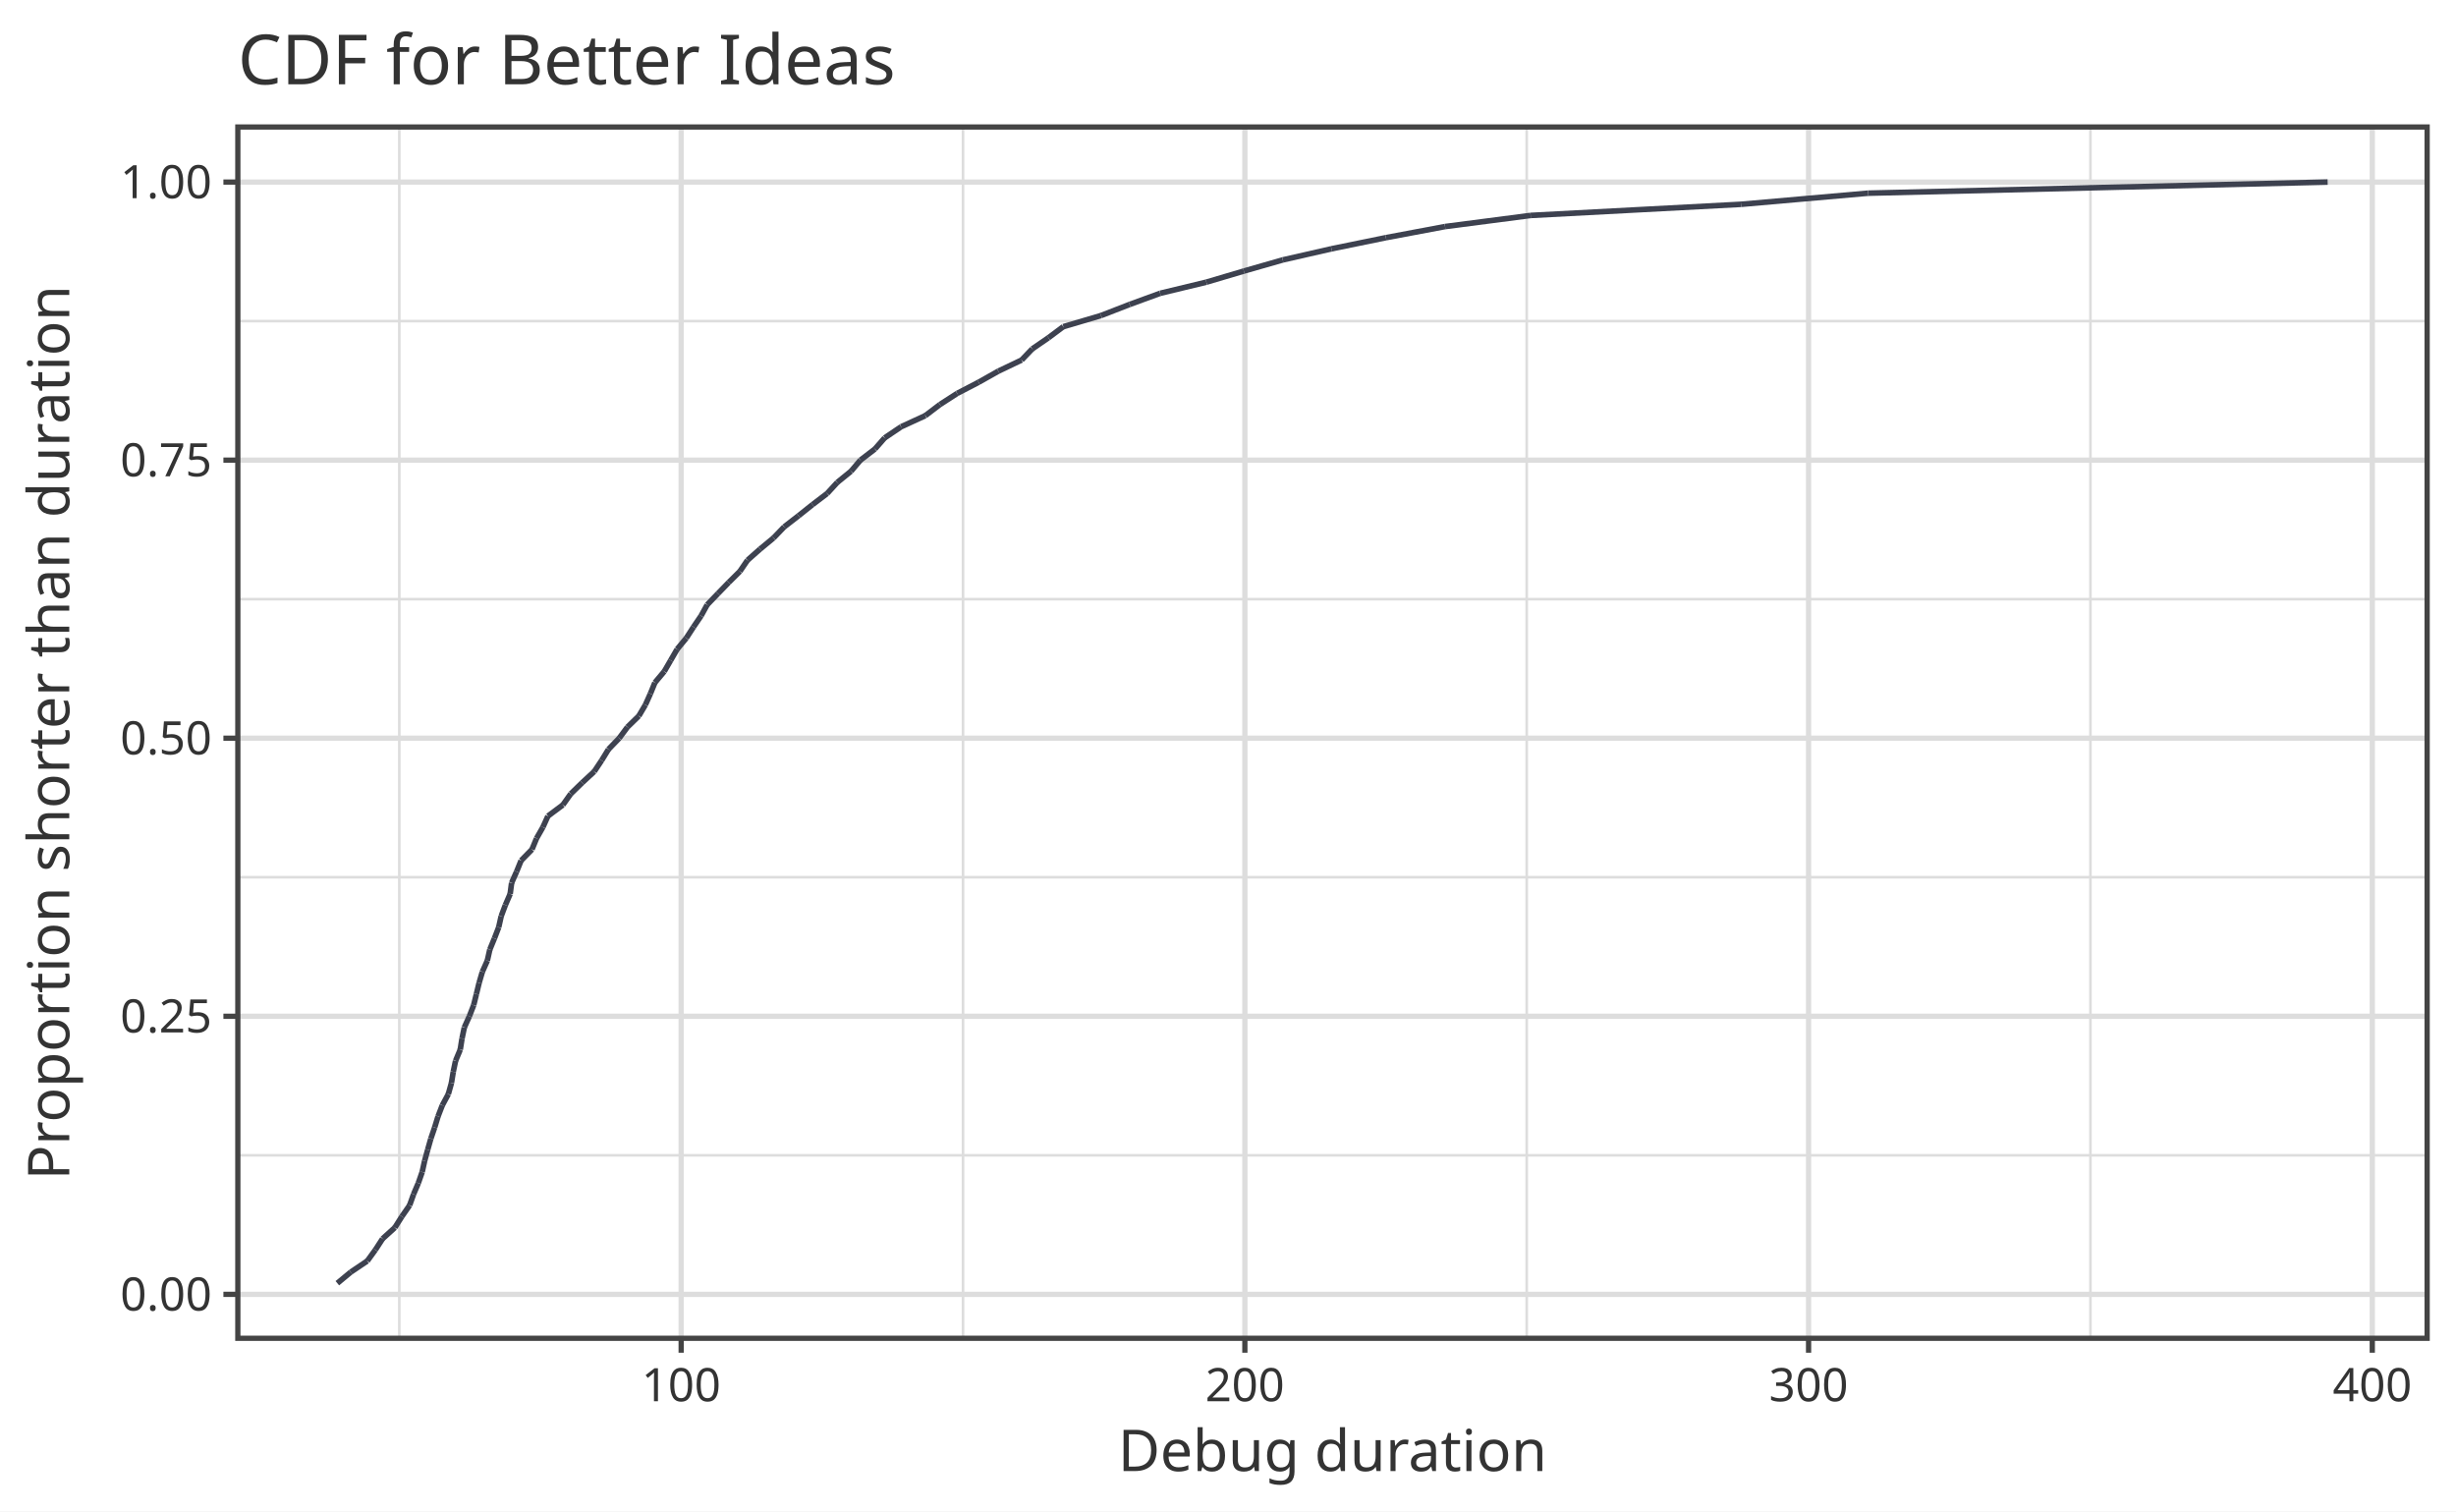
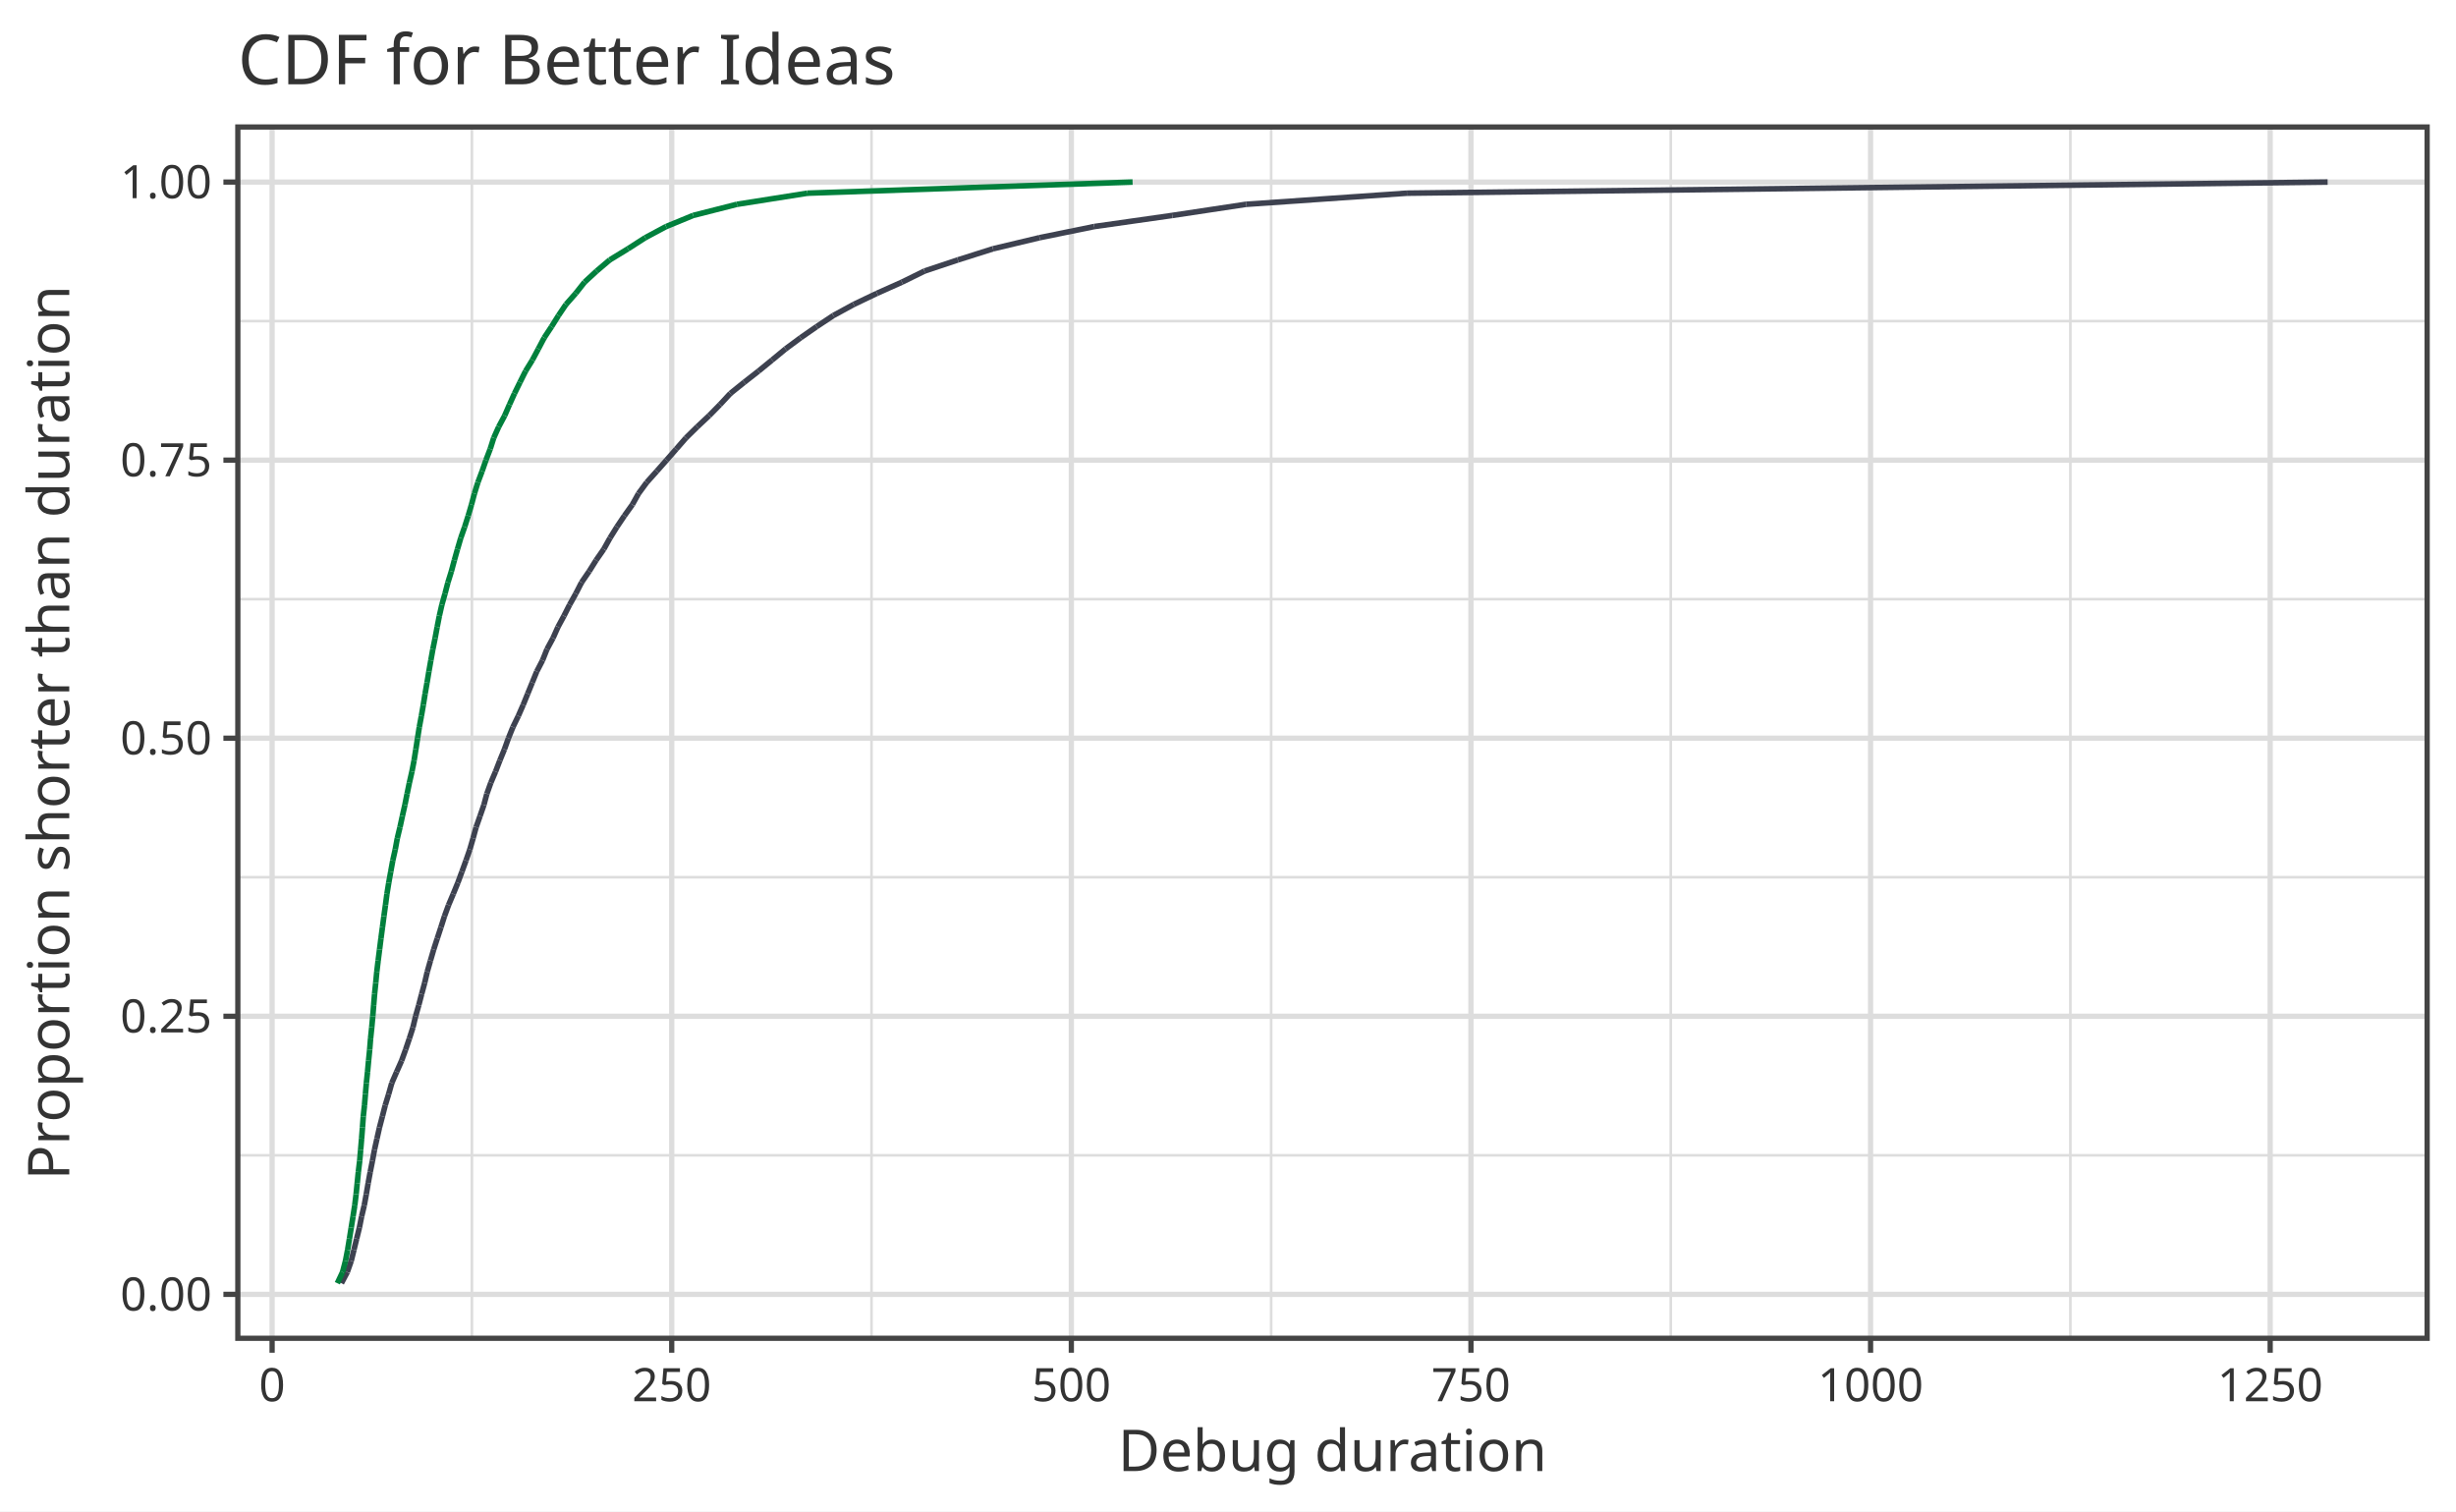
<svg xmlns="http://www.w3.org/2000/svg" width="624" height="384" viewBox="0 0 624 384">
  <rect x="0.0" y="0.0" width="624.0" height="384.0" fill="#ffffff" fill-opacity="1.0" stroke="none" />
-   <line x1="101.452" y1="32.267" x2="101.452" y2="340.0" stroke="#dddddd" stroke-width="0.667" />
-   <line x1="244.675" y1="32.267" x2="244.675" y2="340.0" stroke="#dddddd" stroke-width="0.667" />
-   <line x1="387.897" y1="32.267" x2="387.897" y2="340.0" stroke="#dddddd" stroke-width="0.667" />
-   <line x1="531.12" y1="32.267" x2="531.12" y2="340.0" stroke="#dddddd" stroke-width="0.667" />
-   <line x1="173.063" y1="32.267" x2="173.063" y2="340.0" stroke="#dddddd" stroke-width="1.333" />
-   <line x1="316.286" y1="32.267" x2="316.286" y2="340.0" stroke="#dddddd" stroke-width="1.333" />
-   <line x1="459.509" y1="32.267" x2="459.509" y2="340.0" stroke="#dddddd" stroke-width="1.333" />
-   <line x1="602.731" y1="32.267" x2="602.731" y2="340.0" stroke="#dddddd" stroke-width="1.333" />
+   <line x1="119.899" y1="32.267" x2="119.899" y2="340.0" stroke="#dddddd" stroke-width="0.667" />
+   <line x1="221.43" y1="32.267" x2="221.43" y2="340.0" stroke="#dddddd" stroke-width="0.667" />
+   <line x1="322.961" y1="32.267" x2="322.961" y2="340.0" stroke="#dddddd" stroke-width="0.667" />
+   <line x1="424.492" y1="32.267" x2="424.492" y2="340.0" stroke="#dddddd" stroke-width="0.667" />
+   <line x1="526.022" y1="32.267" x2="526.022" y2="340.0" stroke="#dddddd" stroke-width="0.667" />
+   <line x1="69.134" y1="32.267" x2="69.134" y2="340.0" stroke="#dddddd" stroke-width="1.333" />
+   <line x1="170.665" y1="32.267" x2="170.665" y2="340.0" stroke="#dddddd" stroke-width="1.333" />
+   <line x1="272.195" y1="32.267" x2="272.195" y2="340.0" stroke="#dddddd" stroke-width="1.333" />
+   <line x1="373.726" y1="32.267" x2="373.726" y2="340.0" stroke="#dddddd" stroke-width="1.333" />
+   <line x1="475.257" y1="32.267" x2="475.257" y2="340.0" stroke="#dddddd" stroke-width="1.333" />
+   <line x1="576.788" y1="32.267" x2="576.788" y2="340.0" stroke="#dddddd" stroke-width="1.333" />
  <line x1="60.427" y1="293.515" x2="616.667" y2="293.515" stroke="#dddddd" stroke-width="0.667" />
  <line x1="60.427" y1="222.869" x2="616.667" y2="222.869" stroke="#dddddd" stroke-width="0.667" />
  <line x1="60.427" y1="152.223" x2="616.667" y2="152.223" stroke="#dddddd" stroke-width="0.667" />
  <line x1="60.427" y1="81.577" x2="616.667" y2="81.577" stroke="#dddddd" stroke-width="0.667" />
  <line x1="60.427" y1="328.838" x2="616.667" y2="328.838" stroke="#dddddd" stroke-width="1.333" />
  <line x1="60.427" y1="258.192" x2="616.667" y2="258.192" stroke="#dddddd" stroke-width="1.333" />
  <line x1="60.427" y1="187.546" x2="616.667" y2="187.546" stroke="#dddddd" stroke-width="1.333" />
  <line x1="60.427" y1="116.9" x2="616.667" y2="116.9" stroke="#dddddd" stroke-width="1.333" />
  <line x1="60.427" y1="46.255" x2="616.667" y2="46.255" stroke="#dddddd" stroke-width="1.333" />
  <rect x="60.427" y="32.267" width="556.24" height="307.733" fill="#ffffff" fill-opacity="0.0" stroke="#444444" stroke-width="1.333" />
-   <line x1="173.063" y1="340.0" x2="173.063" y2="343.667" stroke="#444444" stroke-width="1.333" />
-   <text x="173.063" y="355.987" fill="#333333" font-size="11.733" font-family="sans-serif" text-anchor="middle">100</text>
-   <line x1="316.286" y1="340.0" x2="316.286" y2="343.667" stroke="#444444" stroke-width="1.333" />
-   <text x="316.286" y="355.987" fill="#333333" font-size="11.733" font-family="sans-serif" text-anchor="middle">200</text>
-   <line x1="459.509" y1="340.0" x2="459.509" y2="343.667" stroke="#444444" stroke-width="1.333" />
-   <text x="459.509" y="355.987" fill="#333333" font-size="11.733" font-family="sans-serif" text-anchor="middle">300</text>
-   <line x1="602.731" y1="340.0" x2="602.731" y2="343.667" stroke="#444444" stroke-width="1.333" />
-   <text x="602.731" y="355.987" fill="#333333" font-size="11.733" font-family="sans-serif" text-anchor="middle">400</text>
+   <line x1="69.134" y1="340.0" x2="69.134" y2="343.667" stroke="#444444" stroke-width="1.333" />
+   <text x="69.134" y="355.987" fill="#333333" font-size="11.733" font-family="sans-serif" text-anchor="middle">0</text>
+   <line x1="170.665" y1="340.0" x2="170.665" y2="343.667" stroke="#444444" stroke-width="1.333" />
+   <text x="170.665" y="355.987" fill="#333333" font-size="11.733" font-family="sans-serif" text-anchor="middle">250</text>
+   <line x1="272.195" y1="340.0" x2="272.195" y2="343.667" stroke="#444444" stroke-width="1.333" />
+   <text x="272.195" y="355.987" fill="#333333" font-size="11.733" font-family="sans-serif" text-anchor="middle">500</text>
+   <line x1="373.726" y1="340.0" x2="373.726" y2="343.667" stroke="#444444" stroke-width="1.333" />
+   <text x="373.726" y="355.987" fill="#333333" font-size="11.733" font-family="sans-serif" text-anchor="middle">750</text>
+   <line x1="475.257" y1="340.0" x2="475.257" y2="343.667" stroke="#444444" stroke-width="1.333" />
+   <text x="475.257" y="355.987" fill="#333333" font-size="11.733" font-family="sans-serif" text-anchor="middle">1000</text>
+   <line x1="576.788" y1="340.0" x2="576.788" y2="343.667" stroke="#444444" stroke-width="1.333" />
+   <text x="576.788" y="355.987" fill="#333333" font-size="11.733" font-family="sans-serif" text-anchor="middle">1250</text>
  <line x1="60.427" y1="328.838" x2="56.76" y2="328.838" stroke="#444444" stroke-width="1.333" />
  <text x="53.827" y="332.945" fill="#333333" font-size="11.733" font-family="sans-serif" text-anchor="end">0.00</text>
  <line x1="60.427" y1="258.192" x2="56.76" y2="258.192" stroke="#444444" stroke-width="1.333" />
  <text x="53.827" y="262.299" fill="#333333" font-size="11.733" font-family="sans-serif" text-anchor="end">0.25</text>
  <line x1="60.427" y1="187.546" x2="56.76" y2="187.546" stroke="#444444" stroke-width="1.333" />
  <text x="53.827" y="191.653" fill="#333333" font-size="11.733" font-family="sans-serif" text-anchor="end">0.50</text>
  <line x1="60.427" y1="116.9" x2="56.76" y2="116.9" stroke="#444444" stroke-width="1.333" />
  <text x="53.827" y="121.007" fill="#333333" font-size="11.733" font-family="sans-serif" text-anchor="end">0.75</text>
  <line x1="60.427" y1="46.255" x2="56.76" y2="46.255" stroke="#444444" stroke-width="1.333" />
  <text x="53.827" y="50.361" fill="#333333" font-size="11.733" font-family="sans-serif" text-anchor="end">1.00</text>
  <text x="60.427" y="21.413" fill="#333333" font-size="17.6" font-family="sans-serif" text-anchor="start">CDF for  Better Ideas</text>
  <text x="338.547" y="373.733" fill="#333333" font-size="14.667" font-family="sans-serif" text-anchor="middle">Debug duration</text>
  <text x="17.6" y="186.133" fill="#333333" font-size="14.667" font-family="sans-serif" text-anchor="middle" transform="rotate(-90.0 17.6 186.1333)">Proportion shorter than duration</text>
-   <line x1="85.71" y1="326.012" x2="89.117" y2="323.186" stroke="#3d414f" stroke-width="1.421" />
-   <line x1="89.117" y1="323.186" x2="93.314" y2="320.36" stroke="#3d414f" stroke-width="1.421" />
-   <line x1="93.314" y1="320.36" x2="95.367" y2="317.535" stroke="#3d414f" stroke-width="1.421" />
-   <line x1="95.367" y1="317.535" x2="97.204" y2="314.709" stroke="#3d414f" stroke-width="1.421" />
-   <line x1="97.204" y1="314.709" x2="100.321" y2="311.883" stroke="#3d414f" stroke-width="1.421" />
-   <line x1="100.321" y1="311.883" x2="102.104" y2="309.057" stroke="#3d414f" stroke-width="1.421" />
-   <line x1="102.104" y1="309.057" x2="104.065" y2="306.231" stroke="#3d414f" stroke-width="1.421" />
-   <line x1="104.065" y1="306.231" x2="105.074" y2="303.405" stroke="#3d414f" stroke-width="1.421" />
-   <line x1="105.074" y1="303.405" x2="106.278" y2="300.58" stroke="#3d414f" stroke-width="1.421" />
-   <line x1="106.278" y1="300.58" x2="107.263" y2="297.754" stroke="#3d414f" stroke-width="1.421" />
-   <line x1="107.263" y1="297.754" x2="107.888" y2="294.928" stroke="#3d414f" stroke-width="1.421" />
-   <line x1="107.888" y1="294.928" x2="108.661" y2="292.102" stroke="#3d414f" stroke-width="1.421" />
-   <line x1="108.661" y1="292.102" x2="109.464" y2="289.276" stroke="#3d414f" stroke-width="1.421" />
-   <line x1="109.464" y1="289.276" x2="110.429" y2="286.45" stroke="#3d414f" stroke-width="1.421" />
-   <line x1="110.429" y1="286.45" x2="111.291" y2="283.625" stroke="#3d414f" stroke-width="1.421" />
-   <line x1="111.291" y1="283.625" x2="112.381" y2="280.799" stroke="#3d414f" stroke-width="1.421" />
-   <line x1="112.381" y1="280.799" x2="113.904" y2="277.973" stroke="#3d414f" stroke-width="1.421" />
-   <line x1="113.904" y1="277.973" x2="114.696" y2="275.147" stroke="#3d414f" stroke-width="1.421" />
-   <line x1="114.696" y1="275.147" x2="115.155" y2="272.321" stroke="#3d414f" stroke-width="1.421" />
-   <line x1="115.155" y1="272.321" x2="115.751" y2="269.495" stroke="#3d414f" stroke-width="1.421" />
-   <line x1="115.751" y1="269.495" x2="116.935" y2="266.67" stroke="#3d414f" stroke-width="1.421" />
-   <line x1="116.935" y1="266.67" x2="117.382" y2="263.844" stroke="#3d414f" stroke-width="1.421" />
-   <line x1="117.382" y1="263.844" x2="117.975" y2="261.018" stroke="#3d414f" stroke-width="1.421" />
-   <line x1="117.975" y1="261.018" x2="119.25" y2="258.192" stroke="#3d414f" stroke-width="1.421" />
-   <line x1="119.25" y1="258.192" x2="120.346" y2="255.366" stroke="#3d414f" stroke-width="1.421" />
-   <line x1="120.346" y1="255.366" x2="121.043" y2="252.54" stroke="#3d414f" stroke-width="1.421" />
-   <line x1="121.043" y1="252.54" x2="121.725" y2="249.715" stroke="#3d414f" stroke-width="1.421" />
-   <line x1="121.725" y1="249.715" x2="122.553" y2="246.889" stroke="#3d414f" stroke-width="1.421" />
-   <line x1="122.553" y1="246.889" x2="123.815" y2="244.063" stroke="#3d414f" stroke-width="1.421" />
-   <line x1="123.815" y1="244.063" x2="124.45" y2="241.237" stroke="#3d414f" stroke-width="1.421" />
-   <line x1="124.45" y1="241.237" x2="125.615" y2="238.411" stroke="#3d414f" stroke-width="1.421" />
-   <line x1="125.615" y1="238.411" x2="126.704" y2="235.585" stroke="#3d414f" stroke-width="1.421" />
-   <line x1="126.704" y1="235.585" x2="127.338" y2="232.76" stroke="#3d414f" stroke-width="1.421" />
-   <line x1="127.338" y1="232.76" x2="128.397" y2="229.934" stroke="#3d414f" stroke-width="1.421" />
-   <line x1="128.397" y1="229.934" x2="129.617" y2="227.108" stroke="#3d414f" stroke-width="1.421" />
-   <line x1="129.617" y1="227.108" x2="129.989" y2="224.282" stroke="#3d414f" stroke-width="1.421" />
-   <line x1="129.989" y1="224.282" x2="131.247" y2="221.456" stroke="#3d414f" stroke-width="1.421" />
-   <line x1="131.247" y1="221.456" x2="132.395" y2="218.63" stroke="#3d414f" stroke-width="1.421" />
-   <line x1="132.395" y1="218.63" x2="135.161" y2="215.805" stroke="#3d414f" stroke-width="1.421" />
-   <line x1="135.161" y1="215.805" x2="136.326" y2="212.979" stroke="#3d414f" stroke-width="1.421" />
-   <line x1="136.326" y1="212.979" x2="137.935" y2="210.153" stroke="#3d414f" stroke-width="1.421" />
-   <line x1="137.935" y1="210.153" x2="139.214" y2="207.327" stroke="#3d414f" stroke-width="1.421" />
-   <line x1="139.214" y1="207.327" x2="143.007" y2="204.501" stroke="#3d414f" stroke-width="1.421" />
-   <line x1="143.007" y1="204.501" x2="145.013" y2="201.675" stroke="#3d414f" stroke-width="1.421" />
-   <line x1="145.013" y1="201.675" x2="147.914" y2="198.85" stroke="#3d414f" stroke-width="1.421" />
-   <line x1="147.914" y1="198.85" x2="150.969" y2="196.024" stroke="#3d414f" stroke-width="1.421" />
-   <line x1="150.969" y1="196.024" x2="152.852" y2="193.198" stroke="#3d414f" stroke-width="1.421" />
-   <line x1="152.852" y1="193.198" x2="154.594" y2="190.372" stroke="#3d414f" stroke-width="1.421" />
-   <line x1="154.594" y1="190.372" x2="157.32" y2="187.546" stroke="#3d414f" stroke-width="1.421" />
-   <line x1="157.32" y1="187.546" x2="159.414" y2="184.72" stroke="#3d414f" stroke-width="1.421" />
-   <line x1="159.414" y1="184.72" x2="162.308" y2="181.895" stroke="#3d414f" stroke-width="1.421" />
-   <line x1="162.308" y1="181.895" x2="163.975" y2="179.069" stroke="#3d414f" stroke-width="1.421" />
-   <line x1="163.975" y1="179.069" x2="165.244" y2="176.243" stroke="#3d414f" stroke-width="1.421" />
-   <line x1="165.244" y1="176.243" x2="166.395" y2="173.417" stroke="#3d414f" stroke-width="1.421" />
-   <line x1="166.395" y1="173.417" x2="168.763" y2="170.591" stroke="#3d414f" stroke-width="1.421" />
-   <line x1="168.763" y1="170.591" x2="170.401" y2="167.765" stroke="#3d414f" stroke-width="1.421" />
-   <line x1="170.401" y1="167.765" x2="172.036" y2="164.94" stroke="#3d414f" stroke-width="1.421" />
-   <line x1="172.036" y1="164.94" x2="174.371" y2="162.114" stroke="#3d414f" stroke-width="1.421" />
-   <line x1="174.371" y1="162.114" x2="176.199" y2="159.288" stroke="#3d414f" stroke-width="1.421" />
-   <line x1="176.199" y1="159.288" x2="178.121" y2="156.462" stroke="#3d414f" stroke-width="1.421" />
-   <line x1="178.121" y1="156.462" x2="179.679" y2="153.636" stroke="#3d414f" stroke-width="1.421" />
-   <line x1="179.679" y1="153.636" x2="182.398" y2="150.81" stroke="#3d414f" stroke-width="1.421" />
-   <line x1="182.398" y1="150.81" x2="185.135" y2="147.985" stroke="#3d414f" stroke-width="1.421" />
-   <line x1="185.135" y1="147.985" x2="187.983" y2="145.159" stroke="#3d414f" stroke-width="1.421" />
-   <line x1="187.983" y1="145.159" x2="189.912" y2="142.333" stroke="#3d414f" stroke-width="1.421" />
-   <line x1="189.912" y1="142.333" x2="193.104" y2="139.507" stroke="#3d414f" stroke-width="1.421" />
-   <line x1="193.104" y1="139.507" x2="196.522" y2="136.681" stroke="#3d414f" stroke-width="1.421" />
-   <line x1="196.522" y1="136.681" x2="199.238" y2="133.855" stroke="#3d414f" stroke-width="1.421" />
-   <line x1="199.238" y1="133.855" x2="202.888" y2="131.03" stroke="#3d414f" stroke-width="1.421" />
-   <line x1="202.888" y1="131.03" x2="206.435" y2="128.204" stroke="#3d414f" stroke-width="1.421" />
-   <line x1="206.435" y1="128.204" x2="210.146" y2="125.378" stroke="#3d414f" stroke-width="1.421" />
-   <line x1="210.146" y1="125.378" x2="212.737" y2="122.552" stroke="#3d414f" stroke-width="1.421" />
-   <line x1="212.737" y1="122.552" x2="216.219" y2="119.726" stroke="#3d414f" stroke-width="1.421" />
-   <line x1="216.219" y1="119.726" x2="218.61" y2="116.9" stroke="#3d414f" stroke-width="1.421" />
-   <line x1="218.61" y1="116.9" x2="222.292" y2="114.075" stroke="#3d414f" stroke-width="1.421" />
-   <line x1="222.292" y1="114.075" x2="224.762" y2="111.249" stroke="#3d414f" stroke-width="1.421" />
-   <line x1="224.762" y1="111.249" x2="228.953" y2="108.423" stroke="#3d414f" stroke-width="1.421" />
-   <line x1="228.953" y1="108.423" x2="235.1" y2="105.597" stroke="#3d414f" stroke-width="1.421" />
-   <line x1="235.1" y1="105.597" x2="238.811" y2="102.771" stroke="#3d414f" stroke-width="1.421" />
-   <line x1="238.811" y1="102.771" x2="243.195" y2="99.945" stroke="#3d414f" stroke-width="1.421" />
-   <line x1="243.195" y1="99.945" x2="248.633" y2="97.12" stroke="#3d414f" stroke-width="1.421" />
-   <line x1="248.633" y1="97.12" x2="253.647" y2="94.294" stroke="#3d414f" stroke-width="1.421" />
-   <line x1="253.647" y1="94.294" x2="259.563" y2="91.468" stroke="#3d414f" stroke-width="1.421" />
-   <line x1="259.563" y1="91.468" x2="262.263" y2="88.642" stroke="#3d414f" stroke-width="1.421" />
-   <line x1="262.263" y1="88.642" x2="266.374" y2="85.816" stroke="#3d414f" stroke-width="1.421" />
-   <line x1="266.374" y1="85.816" x2="270.159" y2="82.99" stroke="#3d414f" stroke-width="1.421" />
-   <line x1="270.159" y1="82.99" x2="279.738" y2="80.165" stroke="#3d414f" stroke-width="1.421" />
-   <line x1="279.738" y1="80.165" x2="287.025" y2="77.339" stroke="#3d414f" stroke-width="1.421" />
-   <line x1="287.025" y1="77.339" x2="294.768" y2="74.513" stroke="#3d414f" stroke-width="1.421" />
-   <line x1="294.768" y1="74.513" x2="306.499" y2="71.687" stroke="#3d414f" stroke-width="1.421" />
-   <line x1="306.499" y1="71.687" x2="316.034" y2="68.861" stroke="#3d414f" stroke-width="1.421" />
-   <line x1="316.034" y1="68.861" x2="325.907" y2="66.035" stroke="#3d414f" stroke-width="1.421" />
-   <line x1="325.907" y1="66.035" x2="338.287" y2="63.21" stroke="#3d414f" stroke-width="1.421" />
-   <line x1="338.287" y1="63.21" x2="352.114" y2="60.384" stroke="#3d414f" stroke-width="1.421" />
-   <line x1="352.114" y1="60.384" x2="367.145" y2="57.558" stroke="#3d414f" stroke-width="1.421" />
-   <line x1="367.145" y1="57.558" x2="388.899" y2="54.732" stroke="#3d414f" stroke-width="1.421" />
-   <line x1="388.899" y1="54.732" x2="442.34" y2="51.906" stroke="#3d414f" stroke-width="1.421" />
-   <line x1="442.34" y1="51.906" x2="474.614" y2="49.08" stroke="#3d414f" stroke-width="1.421" />
-   <line x1="474.614" y1="49.08" x2="591.383" y2="46.255" stroke="#3d414f" stroke-width="1.421" />
+   <line x1="86.743" y1="326.012" x2="88.237" y2="323.186" stroke="#3d414f" stroke-width="1.421" />
+   <line x1="88.237" y1="323.186" x2="89.23" y2="320.36" stroke="#3d414f" stroke-width="1.421" />
+   <line x1="89.23" y1="320.36" x2="89.925" y2="317.535" stroke="#3d414f" stroke-width="1.421" />
+   <line x1="89.925" y1="317.535" x2="90.616" y2="314.709" stroke="#3d414f" stroke-width="1.421" />
+   <line x1="90.616" y1="314.709" x2="91.315" y2="311.883" stroke="#3d414f" stroke-width="1.421" />
+   <line x1="91.315" y1="311.883" x2="91.872" y2="309.057" stroke="#3d414f" stroke-width="1.421" />
+   <line x1="91.872" y1="309.057" x2="92.547" y2="306.231" stroke="#3d414f" stroke-width="1.421" />
+   <line x1="92.547" y1="306.231" x2="93.064" y2="303.405" stroke="#3d414f" stroke-width="1.421" />
+   <line x1="93.064" y1="303.405" x2="93.542" y2="300.58" stroke="#3d414f" stroke-width="1.421" />
+   <line x1="93.542" y1="300.58" x2="94.062" y2="297.754" stroke="#3d414f" stroke-width="1.421" />
+   <line x1="94.062" y1="297.754" x2="94.624" y2="294.928" stroke="#3d414f" stroke-width="1.421" />
+   <line x1="94.624" y1="294.928" x2="95.147" y2="292.102" stroke="#3d414f" stroke-width="1.421" />
+   <line x1="95.147" y1="292.102" x2="95.777" y2="289.276" stroke="#3d414f" stroke-width="1.421" />
+   <line x1="95.777" y1="289.276" x2="96.414" y2="286.45" stroke="#3d414f" stroke-width="1.421" />
+   <line x1="96.414" y1="286.45" x2="97.151" y2="283.625" stroke="#3d414f" stroke-width="1.421" />
+   <line x1="97.151" y1="283.625" x2="97.875" y2="280.799" stroke="#3d414f" stroke-width="1.421" />
+   <line x1="97.875" y1="280.799" x2="98.745" y2="277.973" stroke="#3d414f" stroke-width="1.421" />
+   <line x1="98.745" y1="277.973" x2="99.54" y2="275.147" stroke="#3d414f" stroke-width="1.421" />
+   <line x1="99.54" y1="275.147" x2="100.772" y2="272.321" stroke="#3d414f" stroke-width="1.421" />
+   <line x1="100.772" y1="272.321" x2="102.027" y2="269.495" stroke="#3d414f" stroke-width="1.421" />
+   <line x1="102.027" y1="269.495" x2="103.052" y2="266.67" stroke="#3d414f" stroke-width="1.421" />
+   <line x1="103.052" y1="266.67" x2="104.008" y2="263.844" stroke="#3d414f" stroke-width="1.421" />
+   <line x1="104.008" y1="263.844" x2="104.919" y2="261.018" stroke="#3d414f" stroke-width="1.421" />
+   <line x1="104.919" y1="261.018" x2="105.591" y2="258.192" stroke="#3d414f" stroke-width="1.421" />
+   <line x1="105.591" y1="258.192" x2="106.394" y2="255.366" stroke="#3d414f" stroke-width="1.421" />
+   <line x1="106.394" y1="255.366" x2="107.13" y2="252.54" stroke="#3d414f" stroke-width="1.421" />
+   <line x1="107.13" y1="252.54" x2="107.895" y2="249.715" stroke="#3d414f" stroke-width="1.421" />
+   <line x1="107.895" y1="249.715" x2="108.555" y2="246.889" stroke="#3d414f" stroke-width="1.421" />
+   <line x1="108.555" y1="246.889" x2="109.361" y2="244.063" stroke="#3d414f" stroke-width="1.421" />
+   <line x1="109.361" y1="244.063" x2="110.186" y2="241.237" stroke="#3d414f" stroke-width="1.421" />
+   <line x1="110.186" y1="241.237" x2="111.1" y2="238.411" stroke="#3d414f" stroke-width="1.421" />
+   <line x1="111.1" y1="238.411" x2="112.028" y2="235.585" stroke="#3d414f" stroke-width="1.421" />
+   <line x1="112.028" y1="235.585" x2="112.929" y2="232.76" stroke="#3d414f" stroke-width="1.421" />
+   <line x1="112.929" y1="232.76" x2="113.966" y2="229.934" stroke="#3d414f" stroke-width="1.421" />
+   <line x1="113.966" y1="229.934" x2="115.158" y2="227.108" stroke="#3d414f" stroke-width="1.421" />
+   <line x1="115.158" y1="227.108" x2="116.318" y2="224.282" stroke="#3d414f" stroke-width="1.421" />
+   <line x1="116.318" y1="224.282" x2="117.363" y2="221.456" stroke="#3d414f" stroke-width="1.421" />
+   <line x1="117.363" y1="221.456" x2="118.391" y2="218.63" stroke="#3d414f" stroke-width="1.421" />
+   <line x1="118.391" y1="218.63" x2="119.371" y2="215.805" stroke="#3d414f" stroke-width="1.421" />
+   <line x1="119.371" y1="215.805" x2="120.19" y2="212.979" stroke="#3d414f" stroke-width="1.421" />
+   <line x1="120.19" y1="212.979" x2="120.966" y2="210.153" stroke="#3d414f" stroke-width="1.421" />
+   <line x1="120.966" y1="210.153" x2="121.963" y2="207.327" stroke="#3d414f" stroke-width="1.421" />
+   <line x1="121.963" y1="207.327" x2="122.939" y2="204.501" stroke="#3d414f" stroke-width="1.421" />
+   <line x1="122.939" y1="204.501" x2="123.695" y2="201.675" stroke="#3d414f" stroke-width="1.421" />
+   <line x1="123.695" y1="201.675" x2="124.706" y2="198.85" stroke="#3d414f" stroke-width="1.421" />
+   <line x1="124.706" y1="198.85" x2="125.908" y2="196.024" stroke="#3d414f" stroke-width="1.421" />
+   <line x1="125.908" y1="196.024" x2="126.999" y2="193.198" stroke="#3d414f" stroke-width="1.421" />
+   <line x1="126.999" y1="193.198" x2="128.16" y2="190.372" stroke="#3d414f" stroke-width="1.421" />
+   <line x1="128.16" y1="190.372" x2="129.176" y2="187.546" stroke="#3d414f" stroke-width="1.421" />
+   <line x1="129.176" y1="187.546" x2="130.319" y2="184.72" stroke="#3d414f" stroke-width="1.421" />
+   <line x1="130.319" y1="184.72" x2="131.688" y2="181.895" stroke="#3d414f" stroke-width="1.421" />
+   <line x1="131.688" y1="181.895" x2="132.924" y2="179.069" stroke="#3d414f" stroke-width="1.421" />
+   <line x1="132.924" y1="179.069" x2="134.074" y2="176.243" stroke="#3d414f" stroke-width="1.421" />
+   <line x1="134.074" y1="176.243" x2="135.225" y2="173.417" stroke="#3d414f" stroke-width="1.421" />
+   <line x1="135.225" y1="173.417" x2="136.377" y2="170.591" stroke="#3d414f" stroke-width="1.421" />
+   <line x1="136.377" y1="170.591" x2="137.843" y2="167.765" stroke="#3d414f" stroke-width="1.421" />
+   <line x1="137.843" y1="167.765" x2="138.967" y2="164.94" stroke="#3d414f" stroke-width="1.421" />
+   <line x1="138.967" y1="164.94" x2="140.499" y2="162.114" stroke="#3d414f" stroke-width="1.421" />
+   <line x1="140.499" y1="162.114" x2="141.763" y2="159.288" stroke="#3d414f" stroke-width="1.421" />
+   <line x1="141.763" y1="159.288" x2="143.288" y2="156.462" stroke="#3d414f" stroke-width="1.421" />
+   <line x1="143.288" y1="156.462" x2="144.722" y2="153.636" stroke="#3d414f" stroke-width="1.421" />
+   <line x1="144.722" y1="153.636" x2="146.301" y2="150.81" stroke="#3d414f" stroke-width="1.421" />
+   <line x1="146.301" y1="150.81" x2="147.744" y2="147.985" stroke="#3d414f" stroke-width="1.421" />
+   <line x1="147.744" y1="147.985" x2="149.679" y2="145.159" stroke="#3d414f" stroke-width="1.421" />
+   <line x1="149.679" y1="145.159" x2="151.447" y2="142.333" stroke="#3d414f" stroke-width="1.421" />
+   <line x1="151.447" y1="142.333" x2="153.41" y2="139.507" stroke="#3d414f" stroke-width="1.421" />
+   <line x1="153.41" y1="139.507" x2="154.983" y2="136.681" stroke="#3d414f" stroke-width="1.421" />
+   <line x1="154.983" y1="136.681" x2="156.744" y2="133.855" stroke="#3d414f" stroke-width="1.421" />
+   <line x1="156.744" y1="133.855" x2="158.643" y2="131.03" stroke="#3d414f" stroke-width="1.421" />
+   <line x1="158.643" y1="131.03" x2="160.661" y2="128.204" stroke="#3d414f" stroke-width="1.421" />
+   <line x1="160.661" y1="128.204" x2="162.238" y2="125.378" stroke="#3d414f" stroke-width="1.421" />
+   <line x1="162.238" y1="125.378" x2="164.317" y2="122.552" stroke="#3d414f" stroke-width="1.421" />
+   <line x1="164.317" y1="122.552" x2="166.85" y2="119.726" stroke="#3d414f" stroke-width="1.421" />
+   <line x1="166.85" y1="119.726" x2="169.346" y2="116.9" stroke="#3d414f" stroke-width="1.421" />
+   <line x1="169.346" y1="116.9" x2="171.821" y2="114.075" stroke="#3d414f" stroke-width="1.421" />
+   <line x1="171.821" y1="114.075" x2="174.286" y2="111.249" stroke="#3d414f" stroke-width="1.421" />
+   <line x1="174.286" y1="111.249" x2="177.16" y2="108.423" stroke="#3d414f" stroke-width="1.421" />
+   <line x1="177.16" y1="108.423" x2="180.174" y2="105.597" stroke="#3d414f" stroke-width="1.421" />
+   <line x1="180.174" y1="105.597" x2="182.949" y2="102.771" stroke="#3d414f" stroke-width="1.421" />
+   <line x1="182.949" y1="102.771" x2="185.57" y2="99.945" stroke="#3d414f" stroke-width="1.421" />
+   <line x1="185.57" y1="99.945" x2="189.089" y2="97.12" stroke="#3d414f" stroke-width="1.421" />
+   <line x1="189.089" y1="97.12" x2="192.7" y2="94.294" stroke="#3d414f" stroke-width="1.421" />
+   <line x1="192.7" y1="94.294" x2="196.164" y2="91.468" stroke="#3d414f" stroke-width="1.421" />
+   <line x1="196.164" y1="91.468" x2="199.592" y2="88.642" stroke="#3d414f" stroke-width="1.421" />
+   <line x1="199.592" y1="88.642" x2="203.411" y2="85.816" stroke="#3d414f" stroke-width="1.421" />
+   <line x1="203.411" y1="85.816" x2="207.469" y2="82.99" stroke="#3d414f" stroke-width="1.421" />
+   <line x1="207.469" y1="82.99" x2="211.724" y2="80.165" stroke="#3d414f" stroke-width="1.421" />
+   <line x1="211.724" y1="80.165" x2="216.913" y2="77.339" stroke="#3d414f" stroke-width="1.421" />
+   <line x1="216.913" y1="77.339" x2="222.826" y2="74.513" stroke="#3d414f" stroke-width="1.421" />
+   <line x1="222.826" y1="74.513" x2="229.154" y2="71.687" stroke="#3d414f" stroke-width="1.421" />
+   <line x1="229.154" y1="71.687" x2="234.89" y2="68.861" stroke="#3d414f" stroke-width="1.421" />
+   <line x1="234.89" y1="68.861" x2="243.371" y2="66.035" stroke="#3d414f" stroke-width="1.421" />
+   <line x1="243.371" y1="66.035" x2="252.28" y2="63.21" stroke="#3d414f" stroke-width="1.421" />
+   <line x1="252.28" y1="63.21" x2="264.137" y2="60.384" stroke="#3d414f" stroke-width="1.421" />
+   <line x1="264.137" y1="60.384" x2="277.998" y2="57.558" stroke="#3d414f" stroke-width="1.421" />
+   <line x1="277.998" y1="57.558" x2="297.841" y2="54.732" stroke="#3d414f" stroke-width="1.421" />
+   <line x1="297.841" y1="54.732" x2="316.578" y2="51.906" stroke="#3d414f" stroke-width="1.421" />
+   <line x1="316.578" y1="51.906" x2="357.446" y2="49.08" stroke="#3d414f" stroke-width="1.421" />
+   <line x1="357.446" y1="49.08" x2="591.383" y2="46.255" stroke="#3d414f" stroke-width="1.421" />
+   <line x1="85.71" y1="326.012" x2="87.036" y2="323.186" stroke="#00803c" stroke-width="1.421" />
+   <line x1="87.036" y1="323.186" x2="87.772" y2="320.36" stroke="#00803c" stroke-width="1.421" />
+   <line x1="87.772" y1="320.36" x2="88.318" y2="317.535" stroke="#00803c" stroke-width="1.421" />
+   <line x1="88.318" y1="317.535" x2="88.784" y2="314.709" stroke="#00803c" stroke-width="1.421" />
+   <line x1="88.784" y1="314.709" x2="89.235" y2="311.883" stroke="#00803c" stroke-width="1.421" />
+   <line x1="89.235" y1="311.883" x2="89.691" y2="309.057" stroke="#00803c" stroke-width="1.421" />
+   <line x1="89.691" y1="309.057" x2="90.132" y2="306.231" stroke="#00803c" stroke-width="1.421" />
+   <line x1="90.132" y1="306.231" x2="90.478" y2="303.405" stroke="#00803c" stroke-width="1.421" />
+   <line x1="90.478" y1="303.405" x2="90.762" y2="300.58" stroke="#00803c" stroke-width="1.421" />
+   <line x1="90.762" y1="300.58" x2="91.044" y2="297.754" stroke="#00803c" stroke-width="1.421" />
+   <line x1="91.044" y1="297.754" x2="91.387" y2="294.928" stroke="#00803c" stroke-width="1.421" />
+   <line x1="91.387" y1="294.928" x2="91.633" y2="292.102" stroke="#00803c" stroke-width="1.421" />
+   <line x1="91.633" y1="292.102" x2="91.875" y2="289.276" stroke="#00803c" stroke-width="1.421" />
+   <line x1="91.875" y1="289.276" x2="92.096" y2="286.45" stroke="#00803c" stroke-width="1.421" />
+   <line x1="92.096" y1="286.45" x2="92.302" y2="283.625" stroke="#00803c" stroke-width="1.421" />
+   <line x1="92.302" y1="283.625" x2="92.607" y2="280.799" stroke="#00803c" stroke-width="1.421" />
+   <line x1="92.607" y1="280.799" x2="92.842" y2="277.973" stroke="#00803c" stroke-width="1.421" />
+   <line x1="92.842" y1="277.973" x2="93.086" y2="275.147" stroke="#00803c" stroke-width="1.421" />
+   <line x1="93.086" y1="275.147" x2="93.383" y2="272.321" stroke="#00803c" stroke-width="1.421" />
+   <line x1="93.383" y1="272.321" x2="93.643" y2="269.495" stroke="#00803c" stroke-width="1.421" />
+   <line x1="93.643" y1="269.495" x2="93.928" y2="266.67" stroke="#00803c" stroke-width="1.421" />
+   <line x1="93.928" y1="266.67" x2="94.152" y2="263.844" stroke="#00803c" stroke-width="1.421" />
+   <line x1="94.152" y1="263.844" x2="94.449" y2="261.018" stroke="#00803c" stroke-width="1.421" />
+   <line x1="94.449" y1="261.018" x2="94.71" y2="258.192" stroke="#00803c" stroke-width="1.421" />
+   <line x1="94.71" y1="258.192" x2="94.939" y2="255.366" stroke="#00803c" stroke-width="1.421" />
+   <line x1="94.939" y1="255.366" x2="95.171" y2="252.54" stroke="#00803c" stroke-width="1.421" />
+   <line x1="95.171" y1="252.54" x2="95.464" y2="249.715" stroke="#00803c" stroke-width="1.421" />
+   <line x1="95.464" y1="249.715" x2="95.733" y2="246.889" stroke="#00803c" stroke-width="1.421" />
+   <line x1="95.733" y1="246.889" x2="96.072" y2="244.063" stroke="#00803c" stroke-width="1.421" />
+   <line x1="96.072" y1="244.063" x2="96.434" y2="241.237" stroke="#00803c" stroke-width="1.421" />
+   <line x1="96.434" y1="241.237" x2="96.791" y2="238.411" stroke="#00803c" stroke-width="1.421" />
+   <line x1="96.791" y1="238.411" x2="97.17" y2="235.585" stroke="#00803c" stroke-width="1.421" />
+   <line x1="97.17" y1="235.585" x2="97.545" y2="232.76" stroke="#00803c" stroke-width="1.421" />
+   <line x1="97.545" y1="232.76" x2="97.936" y2="229.934" stroke="#00803c" stroke-width="1.421" />
+   <line x1="97.936" y1="229.934" x2="98.309" y2="227.108" stroke="#00803c" stroke-width="1.421" />
+   <line x1="98.309" y1="227.108" x2="98.768" y2="224.282" stroke="#00803c" stroke-width="1.421" />
+   <line x1="98.768" y1="224.282" x2="99.276" y2="221.456" stroke="#00803c" stroke-width="1.421" />
+   <line x1="99.276" y1="221.456" x2="99.792" y2="218.63" stroke="#00803c" stroke-width="1.421" />
+   <line x1="99.792" y1="218.63" x2="100.425" y2="215.805" stroke="#00803c" stroke-width="1.421" />
+   <line x1="100.425" y1="215.805" x2="100.941" y2="212.979" stroke="#00803c" stroke-width="1.421" />
+   <line x1="100.941" y1="212.979" x2="101.622" y2="210.153" stroke="#00803c" stroke-width="1.421" />
+   <line x1="101.622" y1="210.153" x2="102.235" y2="207.327" stroke="#00803c" stroke-width="1.421" />
+   <line x1="102.235" y1="207.327" x2="102.869" y2="204.501" stroke="#00803c" stroke-width="1.421" />
+   <line x1="102.869" y1="204.501" x2="103.433" y2="201.675" stroke="#00803c" stroke-width="1.421" />
+   <line x1="103.433" y1="201.675" x2="104.018" y2="198.85" stroke="#00803c" stroke-width="1.421" />
+   <line x1="104.018" y1="198.85" x2="104.66" y2="196.024" stroke="#00803c" stroke-width="1.421" />
+   <line x1="104.66" y1="196.024" x2="105.206" y2="193.198" stroke="#00803c" stroke-width="1.421" />
+   <line x1="105.206" y1="193.198" x2="105.655" y2="190.372" stroke="#00803c" stroke-width="1.421" />
+   <line x1="105.655" y1="190.372" x2="106.093" y2="187.546" stroke="#00803c" stroke-width="1.421" />
+   <line x1="106.093" y1="187.546" x2="106.536" y2="184.72" stroke="#00803c" stroke-width="1.421" />
+   <line x1="106.536" y1="184.72" x2="107.061" y2="181.895" stroke="#00803c" stroke-width="1.421" />
+   <line x1="107.061" y1="181.895" x2="107.553" y2="179.069" stroke="#00803c" stroke-width="1.421" />
+   <line x1="107.553" y1="179.069" x2="108.006" y2="176.243" stroke="#00803c" stroke-width="1.421" />
+   <line x1="108.006" y1="176.243" x2="108.501" y2="173.417" stroke="#00803c" stroke-width="1.421" />
+   <line x1="108.501" y1="173.417" x2="108.972" y2="170.591" stroke="#00803c" stroke-width="1.421" />
+   <line x1="108.972" y1="170.591" x2="109.465" y2="167.765" stroke="#00803c" stroke-width="1.421" />
+   <line x1="109.465" y1="167.765" x2="109.977" y2="164.94" stroke="#00803c" stroke-width="1.421" />
+   <line x1="109.977" y1="164.94" x2="110.547" y2="162.114" stroke="#00803c" stroke-width="1.421" />
+   <line x1="110.547" y1="162.114" x2="111.073" y2="159.288" stroke="#00803c" stroke-width="1.421" />
+   <line x1="111.073" y1="159.288" x2="111.627" y2="156.462" stroke="#00803c" stroke-width="1.421" />
+   <line x1="111.627" y1="156.462" x2="112.269" y2="153.636" stroke="#00803c" stroke-width="1.421" />
+   <line x1="112.269" y1="153.636" x2="113.064" y2="150.81" stroke="#00803c" stroke-width="1.421" />
+   <line x1="113.064" y1="150.81" x2="113.803" y2="147.985" stroke="#00803c" stroke-width="1.421" />
+   <line x1="113.803" y1="147.985" x2="114.68" y2="145.159" stroke="#00803c" stroke-width="1.421" />
+   <line x1="114.68" y1="145.159" x2="115.437" y2="142.333" stroke="#00803c" stroke-width="1.421" />
+   <line x1="115.437" y1="142.333" x2="116.237" y2="139.507" stroke="#00803c" stroke-width="1.421" />
+   <line x1="116.237" y1="139.507" x2="117.066" y2="136.681" stroke="#00803c" stroke-width="1.421" />
+   <line x1="117.066" y1="136.681" x2="118.059" y2="133.855" stroke="#00803c" stroke-width="1.421" />
+   <line x1="118.059" y1="133.855" x2="118.963" y2="131.03" stroke="#00803c" stroke-width="1.421" />
+   <line x1="118.963" y1="131.03" x2="119.791" y2="128.204" stroke="#00803c" stroke-width="1.421" />
+   <line x1="119.791" y1="128.204" x2="120.539" y2="125.378" stroke="#00803c" stroke-width="1.421" />
+   <line x1="120.539" y1="125.378" x2="121.417" y2="122.552" stroke="#00803c" stroke-width="1.421" />
+   <line x1="121.417" y1="122.552" x2="122.483" y2="119.726" stroke="#00803c" stroke-width="1.421" />
+   <line x1="122.483" y1="119.726" x2="123.464" y2="116.9" stroke="#00803c" stroke-width="1.421" />
+   <line x1="123.464" y1="116.9" x2="124.546" y2="114.075" stroke="#00803c" stroke-width="1.421" />
+   <line x1="124.546" y1="114.075" x2="125.441" y2="111.249" stroke="#00803c" stroke-width="1.421" />
+   <line x1="125.441" y1="111.249" x2="126.711" y2="108.423" stroke="#00803c" stroke-width="1.421" />
+   <line x1="126.711" y1="108.423" x2="128.221" y2="105.597" stroke="#00803c" stroke-width="1.421" />
+   <line x1="128.221" y1="105.597" x2="129.449" y2="102.771" stroke="#00803c" stroke-width="1.421" />
+   <line x1="129.449" y1="102.771" x2="130.725" y2="99.945" stroke="#00803c" stroke-width="1.421" />
+   <line x1="130.725" y1="99.945" x2="132.114" y2="97.12" stroke="#00803c" stroke-width="1.421" />
+   <line x1="132.114" y1="97.12" x2="133.519" y2="94.294" stroke="#00803c" stroke-width="1.421" />
+   <line x1="133.519" y1="94.294" x2="135.263" y2="91.468" stroke="#00803c" stroke-width="1.421" />
+   <line x1="135.263" y1="91.468" x2="136.774" y2="88.642" stroke="#00803c" stroke-width="1.421" />
+   <line x1="136.774" y1="88.642" x2="138.261" y2="85.816" stroke="#00803c" stroke-width="1.421" />
+   <line x1="138.261" y1="85.816" x2="140.125" y2="82.99" stroke="#00803c" stroke-width="1.421" />
+   <line x1="140.125" y1="82.99" x2="141.889" y2="80.165" stroke="#00803c" stroke-width="1.421" />
+   <line x1="141.889" y1="80.165" x2="143.796" y2="77.339" stroke="#00803c" stroke-width="1.421" />
+   <line x1="143.796" y1="77.339" x2="146.289" y2="74.513" stroke="#00803c" stroke-width="1.421" />
+   <line x1="146.289" y1="74.513" x2="148.522" y2="71.687" stroke="#00803c" stroke-width="1.421" />
+   <line x1="148.522" y1="71.687" x2="151.578" y2="68.861" stroke="#00803c" stroke-width="1.421" />
+   <line x1="151.578" y1="68.861" x2="154.915" y2="66.035" stroke="#00803c" stroke-width="1.421" />
+   <line x1="154.915" y1="66.035" x2="159.548" y2="63.21" stroke="#00803c" stroke-width="1.421" />
+   <line x1="159.548" y1="63.21" x2="163.944" y2="60.384" stroke="#00803c" stroke-width="1.421" />
+   <line x1="163.944" y1="60.384" x2="169.24" y2="57.558" stroke="#00803c" stroke-width="1.421" />
+   <line x1="169.24" y1="57.558" x2="176.109" y2="54.732" stroke="#00803c" stroke-width="1.421" />
+   <line x1="176.109" y1="54.732" x2="187.236" y2="51.906" stroke="#00803c" stroke-width="1.421" />
+   <line x1="187.236" y1="51.906" x2="205.148" y2="49.08" stroke="#00803c" stroke-width="1.421" />
+   <line x1="205.148" y1="49.08" x2="287.755" y2="46.255" stroke="#00803c" stroke-width="1.421" />
</svg>
